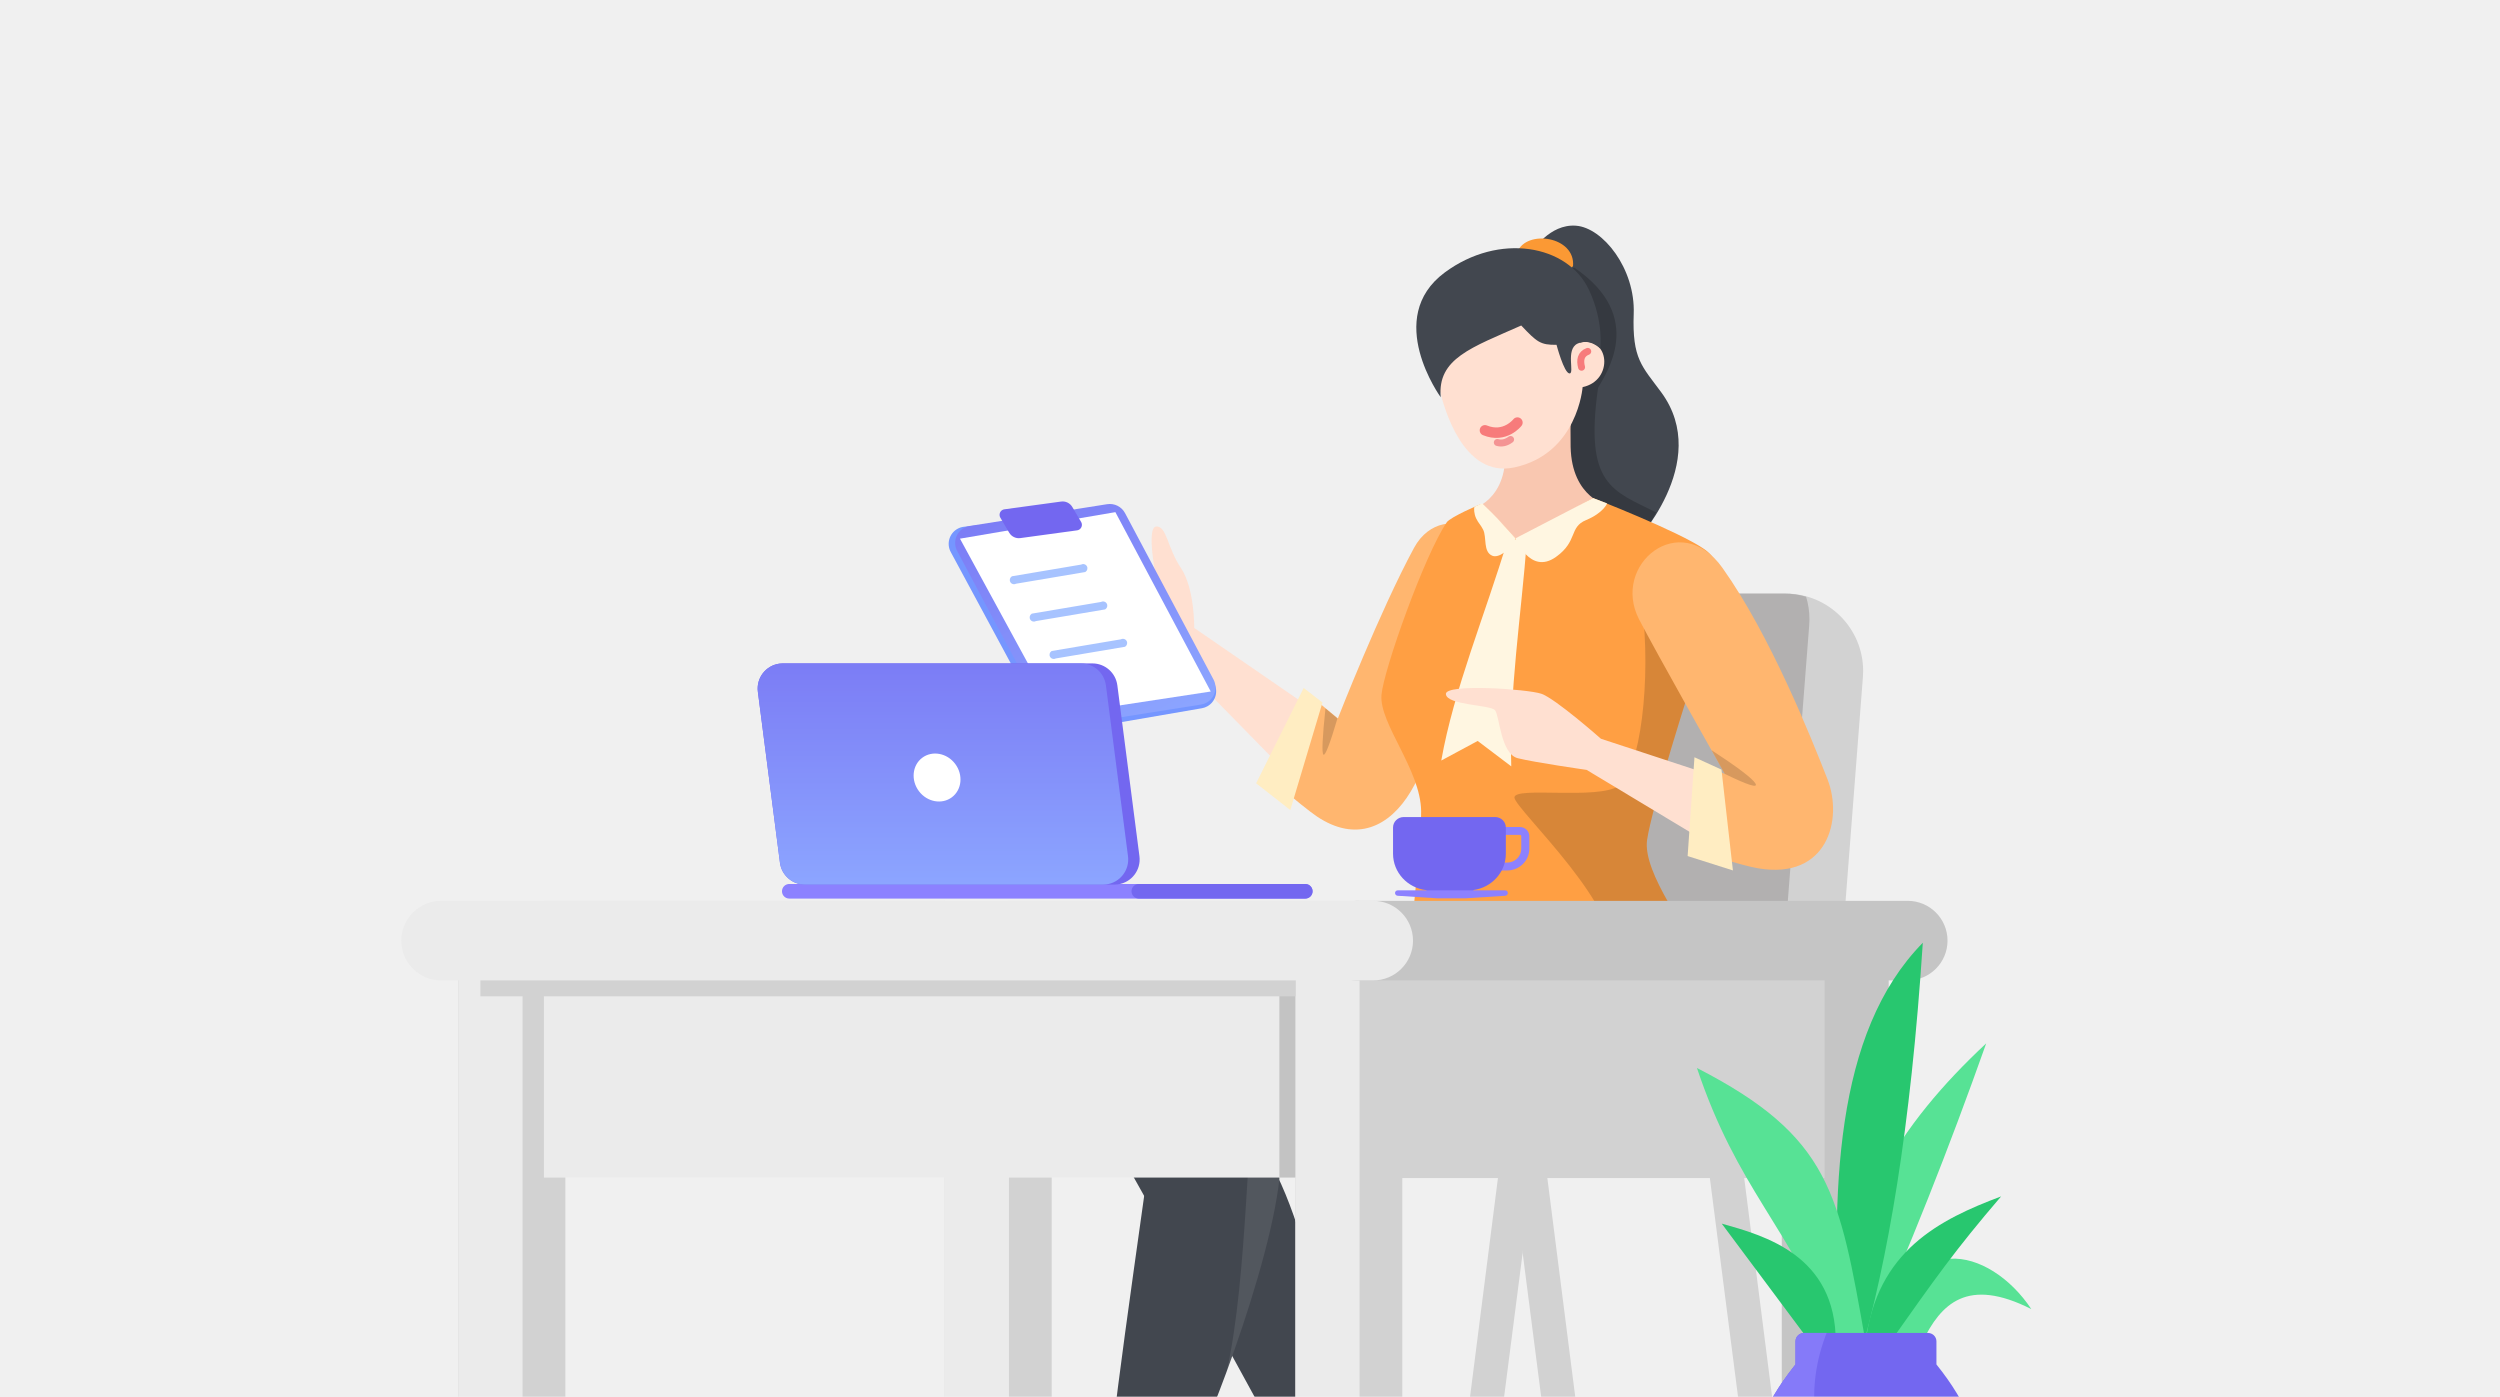
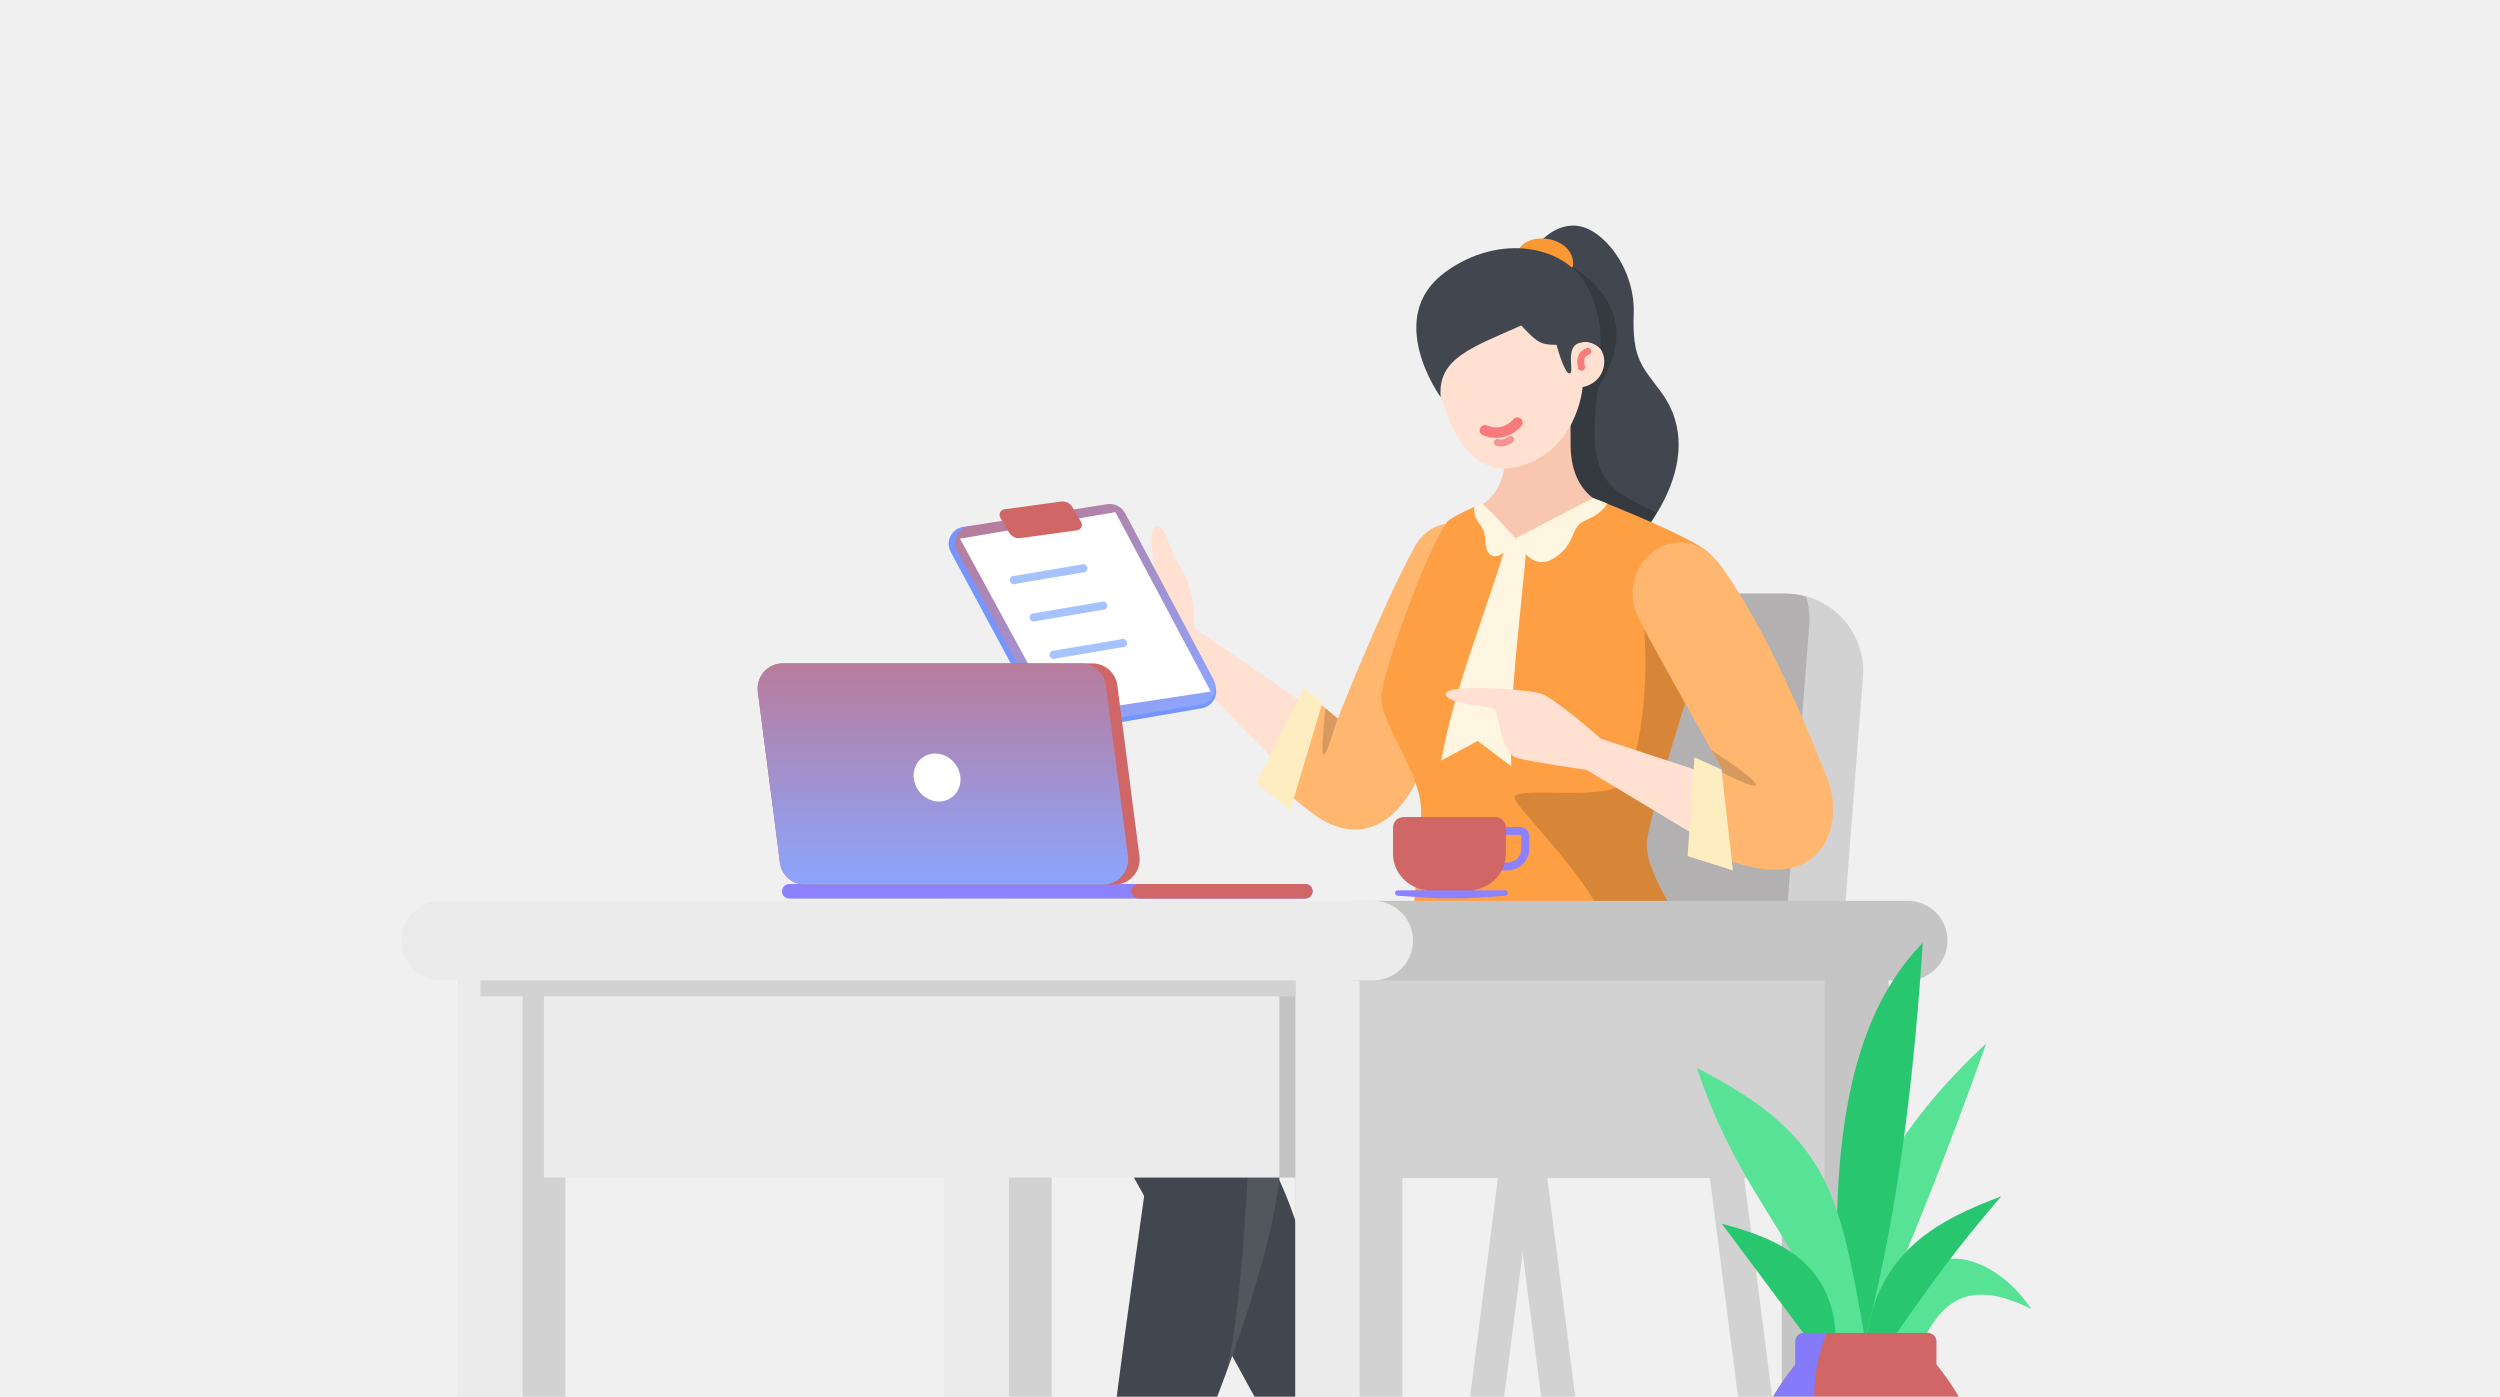
<svg xmlns="http://www.w3.org/2000/svg" xmlns:xlink="http://www.w3.org/1999/xlink" width="358px" height="200px" viewBox="0 0 358 200" version="1.1">
  <defs>
    <path d="M6,0 L352,0 C355.314,-6.08718376e-16 358,2.686 358,6 L358,200 L358,200 L0,200 L0,6 C-4.05812251e-16,2.686 2.686,6.08718376e-16 6,0 Z" id="path-1" />
    <linearGradient x1="68.669%" y1="-53.107%" x2="68.669%" y2="100%" id="linearGradient-3">
-       <stop stop-color="#7367F0" offset="0%" />
+       <stop stop-color="#D06666" offset="0%" />
      <stop stop-color="#8CA5FF" offset="100%" />
    </linearGradient>
    <linearGradient x1="68.669%" y1="-53.107%" x2="68.669%" y2="100%" id="linearGradient-4">
-       <stop stop-color="#7367F0" offset="0%" />
+       <stop stop-color="#D06666" offset="0%" />
      <stop stop-color="#8CA5FF" offset="100%" />
    </linearGradient>
    <path d="M7.952,0.064 L25.69,0.064 C26.366,0.064 26.914,0.603 26.914,1.268 L26.914,4.578 C31.399,10.144 33.642,15.71 33.642,21.277 C33.642,26.672 31.727,32.066 27.896,37.461 C27.668,37.784 27.293,37.976 26.894,37.976 L6.749,37.976 C6.349,37.976 5.975,37.784 5.746,37.461 C1.915,32.066 0,26.672 0,21.277 C0,15.815 2.159,10.354 6.477,4.893 L6.728,4.578 L6.728,1.268 C6.728,0.603 7.276,0.064 7.952,0.064 Z" id="path-5" />
  </defs>
  <g id="📝-Pages-New" stroke="none" stroke-width="1" fill="none" fill-rule="evenodd">
    <g id="Knowledge-Base" transform="translate(-670, -791)">
      <g id="Illustration" transform="translate(670, 791)">
        <mask id="mask-2" fill="white">
          <use xlink:href="#path-1" />
        </mask>
        <g id="Mask" />
        <g mask="url(#mask-2)">
          <g transform="translate(57, 30)">
            <g id="Chair4" transform="translate(121, 55)">
              <polygon id="Path" fill="#D2D2D2" points="38.077 71.363 28.831 143.879 33.679 143.815 42.925 72.042" />
              <polygon id="Path" fill="#D2D2D2" transform="translate(44.20678, 107.6211) scale(-1, 1) translate(-44.20678, -107.6211) " points="46.406 71.363 37.159 143.879 42.007 143.815 51.254 72.042" />
              <polygon id="Path" fill="#D2D2D2" transform="translate(72.39661, 107.6211) scale(-1, 1) translate(-72.39661, -107.6211) " points="74.596 71.363 65.349 143.879 70.197 143.815 79.444 72.042" />
              <path d="M0,75.186 C-5.12399906e-16,71.002 3.392,67.61 7.576,67.61 L36.218,67.61 C41.936,67.61 46.717,63.261 47.256,57.568 L51.76,10.042 C52.299,4.349 57.08,2.82683167e-15 62.798,0 L77.715,0 C83.839,6.51445281e-16 88.803,4.964 88.803,11.088 C88.803,11.374 88.792,11.659 88.77,11.944 L84.08,72.53 C83.633,78.304 78.817,82.762 73.025,82.762 L7.576,82.762 C3.392,82.762 5.12399906e-16,79.37 0,75.186 Z" id="Path" fill="#D2D2D2" />
              <path d="M77.51,-2.27373675e-13 C78.594,-2.27572851e-13 79.642,0.156 80.632,0.446 C80.945,1.469 81.113,2.555 81.113,3.68 C81.113,3.966 81.102,4.253 81.079,4.538 L76.394,64.893 C75.946,70.666 71.13,75.123 65.339,75.123 L0.071,75.123 L0.001,75.122 C0,75.073 9.36073955e-17,75.024 0,74.974 C6.90201459e-15,70.801 3.383,67.418 7.556,67.418 L36.107,67.418 C41.825,67.418 46.605,63.071 47.146,57.379 L51.645,10.039 C52.185,4.347 56.965,-2.24547053e-13 62.683,-2.27373675e-13 L77.51,-2.27373675e-13 Z" id="Combined-Shape" fill="#B2B0B0" />
            </g>
            <g id="Wom3.4" transform="translate(143, 100) scale(-1, 1) translate(-143, -100) translate(80, 0)">
              <g id="LLeg" transform="translate(28.09581, 104.5721)" fill="#42474F">
                <path d="M15.558,0.024 C22.487,0.333 61.05,8.844 68.057,10.29 C75.063,11.737 80.986,19.561 75.644,28.622 C69.643,38.793 54.16,67.679 50.401,74.191 C48.54,77.414 39.154,75.607 41.359,70.197 C45.469,60.113 47.378,34.78 57.857,25.544 C57.857,25.544 22.616,31.664 7.393,24.653 C-3.67,19.557 -1.167,-0.722 15.558,0.024 Z" id="Path" />
              </g>
              <g id="LArm" transform="translate(48.23367, 44.95087)">
                <path d="M43.754,14.969 C43.754,14.969 43.676,9.343 45.648,6.403 C47.62,3.463 47.698,0.34 49.191,0.442 C50.683,0.544 49.205,7.803 49.205,7.803 C49.205,7.803 51.099,7.081 52.459,6.168 C53.82,5.255 57.945,0.753 58.909,1.551 C60.543,2.91 57.911,10.578 56.477,12.111 C55.038,13.644 47.179,18.687 47.179,18.687 L27.93,38.329 L24.316,28.35 L43.754,14.969 Z" id="Path" fill="#FFE0D1" />
                <path d="M1.174,13.114 C4.398,20.574 10.299,34.278 12.732,38.367 C15.781,43.487 20.589,45.743 26.218,41.944 C27.214,41.272 29.23,39.651 32.266,37.082 L26.756,24.982 C24.374,26.944 23.183,27.925 23.183,27.925 C23.183,27.925 17.134,12.452 12.268,3.488 C8.054,-4.267 -3.732,1.772 1.174,13.114 Z" id="Path" fill="#FFB66F" />
                <path d="M23.245,27.933 C24.328,31.599 24.996,33.326 25.249,33.114 C25.503,32.902 25.406,30.696 24.959,26.496 L23.245,27.933 Z" id="Path" fill-opacity="0.16" fill="#000000" />
                <polygon id="Path-65" fill="#FFEDC2" points="25.387 25.652 29.994 41.05 34.888 37.217 28.077 23.567" />
              </g>
              <g id="Head" transform="translate(19.60132, 0)">
                <g id="Group-21" transform="translate(17.13841, 26.00611) rotate(12) translate(-17.13841, -26.00611) translate(4.638413, 2.506106)">
                  <path d="M15.016,2.524 C15.016,2.524 11.819,-0.875 8.127,0.216 C4.434,1.306 1.095,7.99 2.68,14.273 C4.258,20.557 3.073,21.85 1.159,26.085 C-3.983,37.477 9.656,46.638 9.656,46.638 L24.522,43.484 L19.211,15.738 L15.016,2.524 Z" id="Path" fill="#42474F" />
                  <path d="M9.606,6.059 C0.946,15.119 8.457,21.904 9.872,23.571 C14.734,36.855 10.866,38.412 5.454,42.76 L8.364,46.078 L16.706,42.599 L16.438,5.331 L9.606,6.059 Z" id="Path-50" fill-opacity="0.199" fill="#000000" />
                </g>
                <path d="M13.051,42.433 C13.051,42.433 18.329,41.374 18.485,33.986 C18.642,26.597 17.773,24.075 17.773,24.075 L27.726,23.895 C27.726,23.895 27.835,32.13 27.836,35.109 C27.841,42.351 33.426,43.191 33.426,43.191 C33.426,43.191 32.265,48.92 23.246,49.426 C16.204,49.822 13.051,42.433 13.051,42.433 Z" id="Path" fill="#F9C7B0" />
                <g id="Group-20" transform="translate(27.08848, 21.33915) rotate(12) translate(-27.08848, -21.33915) translate(13.58848, 5.339154)">
                  <path d="M1.995,4.913 C0.754,0.819 7.424,-1.657 9.383,1.292 C9.383,1.292 10.344,4.087 8.341,5.683 C5.631,7.835 1.995,4.913 1.995,4.913 Z" id="Path" fill="#FB9934" />
                  <path d="M3.36,15.846 C-1.08,15.674 -0.356,22.161 4.257,22.152 C4.257,22.152 6.936,31.367 16.237,31.367 C23.791,31.367 24.282,20.627 24.351,18.484 C24.425,16.2 24.434,8.695 24.434,8.695 L3.187,8.685 L3.36,15.846 Z" id="Path" fill="#FFE0D1" />
                  <path d="M5.69,19.846 C6.446,19.639 6.651,15.451 6.651,15.451 C8.913,15.003 9.311,14.493 11.02,11.694 C18.613,13.309 23.767,13.802 24.434,19.35 C24.434,19.35 30.136,6.54 20.146,1.987 C11.358,-2.013 2.087,1.745 0.469,8.729 C-0.677,13.659 0.637,17.28 0.637,17.28 C0.637,17.28 1.788,15.451 3.677,15.908 C5.567,16.365 4.934,20.052 5.69,19.846 Z" id="Path" fill="#42474F" />
                  <path d="M14.608,24.436 C14.608,24.436 16.137,26.901 19.119,26.027" id="Path" stroke="#F77B7B" stroke-width="1.5" stroke-linecap="round" transform="translate(16.86349, 25.32509) rotate(-18) translate(-16.86349, -25.32509) " />
                  <path d="M15.903,27.378 C16.603,27.671 17.267,27.671 17.848,27.334" id="Path" stroke="#F49494" stroke-linecap="round" transform="translate(16.87519, 27.46345) rotate(2) translate(-16.87519, -27.46345) " />
                  <path d="M3.565,19.444 C3.844,18.44 3.72,17.563 2.721,17.162" id="Path-8" stroke="#F77B7B" stroke-linecap="round" transform="translate(3.207757, 18.30307) rotate(-13) translate(-3.207757, -18.30307) " />
                </g>
              </g>
              <g id="Group-19" transform="translate(16.70562, 41.32406)">
                <path d="M34.241,0.88 C34.362,0.874 38.619,2.737 39.109,3.456 C42.302,8.137 48.165,24.612 48.466,28.186 C48.807,32.308 42.859,38.875 42.786,44.843 C42.721,50.812 45.33,68.784 44.318,70.463 C43.314,72.141 36.716,80.116 35.339,80.148 C33.955,80.181 32.921,75.994 30.824,76.085 C28.735,76.176 24.379,81.727 22.501,81.688 C20.631,81.647 1.248,69.377 2.729,65.882 C4.219,62.386 11.134,53.698 10.429,48.935 C9.733,44.173 4.171,26.592 2.163,20.609 C0.163,14.625 -1.448,9.859 2.284,7.284 C6.017,4.71 18.161,0 18.161,0 L29.035,6.078 C29.035,6.078 33.61,0.91 34.241,0.88 Z" id="Path" fill="#FF9F43" />
                <path d="M30.375,5.909 C33.636,16.745 38.112,27.423 39.904,37.585 L34.69,34.778 L29.881,38.419 C30.221,27.854 28.446,16.762 27.63,5.909 L30.375,5.909 Z" id="Path" fill="#FFF6E1" />
                <path d="M11.326,14.23 L11.202,15.106 C9.741,25.988 11.47,39.194 14.467,41.208 C17.525,43.265 29.43,41.247 29.43,42.875 C29.43,44.504 12.978,59.43 15.679,66.566 C17.164,70.489 16.667,73.978 14.187,77.033 L13.468,76.549 C7.848,72.741 1.883,67.879 2.729,65.882 C4.219,62.386 11.134,53.698 10.429,48.935 C9.761,44.363 4.608,27.978 2.42,21.381 L1.723,19.289 C0.913,16.837 0.239,14.615 0.076,12.698 L0.579,12.373 C8.614,7.226 12.197,7.845 11.326,14.23 L11.326,14.23 Z" id="Path" fill-opacity="0.16" fill="#000000" />
                <path d="M16.154,0.767 L18.161,0 L29.274,5.763 C29.274,5.763 27.184,11.076 23.484,8.43 C20.312,6.168 21.65,4.177 19.164,3.15 C16.687,2.123 16.154,0.767 16.154,0.767 Z" id="Path" fill="#FFF6E1" />
                <path d="M29.274,5.763 C30.079,7.551 31.717,8.596 32.563,8.271 C33.961,7.734 33.361,5.597 33.912,4.518 C34.306,3.752 34.561,3.636 34.906,2.917 C35.227,2.257 35.24,1.466 35.158,1.247 L34.065,0.751 C33.063,1.694 32.329,2.417 31.863,2.917 C31.283,3.541 30.419,4.49 29.274,5.763 Z" id="Path" fill="#FFF6E1" />
              </g>
              <g id="RArm" transform="translate(0, 47.66368)">
                <path d="M33.745,28.126 C33.745,28.126 40.288,22.348 42.29,21.678 C44.293,21.007 56.022,20.202 55.949,21.717 C55.864,23.34 49.564,23.247 48.912,24.045 C48.259,24.844 48.11,30.302 45.643,30.915 C43.18,31.528 35.798,32.584 35.798,32.584 L18.138,43.213 L17.383,33.501 L33.745,28.126 Z" id="Path" fill="#FFE0D1" />
                <path d="M16.341,3.661 C9.448,13.369 3.563,28.156 1.304,33.921 C-0.955,39.686 1.324,48.381 11.257,46.674 C12.375,46.482 14.188,46.001 16.696,45.23 L19.07,31.878 C17.029,32.733 16.008,33.161 16.008,33.161 C16.008,33.161 25.88,15.699 28.291,11.017 C32.318,3.2 22.412,-4.892 16.341,3.661 Z" id="Path" fill="#FFB66F" />
                <path d="M16.008,33.161 C12.665,34.79 11.204,35.247 11.624,34.53 C12.045,33.813 14.137,32.225 17.9,29.765 L16.008,33.161 Z" id="Path" fill-opacity="0.16" fill="#000000" />
                <polygon id="Path-64" fill="#FFEDC2" points="16.486 32.544 14.847 46.982 21.331 44.925 20.353 30.776" />
              </g>
              <g id="RLeg" transform="translate(15.94627, 101.5411)">
                <path d="M6.757,0.134 C-1.984,13.276 -1.129,22.783 9.321,28.653 C22.707,36.172 63.994,27.364 63.994,27.364 C63.994,27.364 63.262,33.248 63.994,38.496 C65.907,52.202 75.004,75.037 76.928,77.906 C79.59,81.874 87.697,78.881 87.85,75.577 C88.003,72.274 81.738,30.078 80.785,22.032 C79.838,13.985 76.846,12.816 68.106,10.617 C66.099,10.111 42.356,4.223 40.181,4.395 C27.723,5.378 16.581,3.957 6.757,0.134 Z" id="Path" fill="#42474F" />
                <path d="M16.28,26.462 C29.834,27.977 65.717,24.853 67.158,26.273 C68.534,27.628 68.304,51.208 71.391,64.855 C68.35,56.586 65.059,46.126 63.994,38.496 C63.262,33.248 63.994,27.364 63.994,27.364 L62.592,27.644 C55.277,29.062 21.363,35.15 9.321,28.653 C2.258,24.842 -0.475,18.942 1.123,10.952 C3.049,20.377 8.102,25.547 16.28,26.462 Z" id="Path" fill-opacity="0.192" fill="#FFFFFF" opacity="0.44" />
                <ellipse id="Oval" fill-opacity="0.192" fill="#FFFFFF" transform="translate(86.56548, 23.11196) rotate(13) translate(-86.56548, -23.11196) " cx="86.565" cy="23.112" rx="2.278" ry="4.168" />
                <ellipse id="Oval" fill-opacity="0.192" fill="#FFFFFF" transform="translate(75.93463, 20.45977) rotate(-16) translate(-75.93463, -20.45977) " cx="75.935" cy="20.46" rx="3.037" ry="4.547" />
              </g>
            </g>
            <g id="Example-Task1" transform="translate(97.77145, 58.16383) rotate(-28) translate(-97.77145, -58.16383) translate(85.27145, 37.16383)">
              <g id="Group-3" transform="translate(-0, -0)">
                <path d="M3.716,1.906 L22.562,9.467 C23.474,9.833 24.082,10.706 24.108,11.688 L24.819,38.439 C24.855,39.799 23.781,40.931 22.421,40.967 C22.137,40.975 21.855,40.933 21.585,40.845 L2.19,34.461 C1.184,34.13 0.502,33.193 0.496,32.135 L0.334,4.207 C0.326,2.846 1.423,1.737 2.784,1.729 C3.103,1.727 3.42,1.787 3.716,1.906 Z" id="Rectangle" fill="#7596FF" fill-rule="nonzero" />
                <path d="M4.482,2.186 L23.325,8.676 C24.32,9.019 24.987,9.954 24.987,11.006 L24.987,37.988 C24.987,39.348 23.884,40.452 22.523,40.452 C22.25,40.452 21.979,40.406 21.72,40.317 L2.877,33.827 C1.883,33.484 1.216,32.549 1.216,31.497 L1.216,4.515 C1.216,3.155 2.319,2.051 3.68,2.051 C3.953,2.051 4.224,2.097 4.482,2.186 Z" id="Rectangle" fill="url(#linearGradient-3)" />
                <polygon id="Rectangle" fill="#FFFFFF" fill-rule="nonzero" points="2.399 3.14 23.831 10.235 23.831 39.326 2.691 31.91" />
-                 <path d="M9.99,2.414 L17.686,5.25 C18.291,5.473 18.703,6.037 18.731,6.682 L18.84,9.177 C18.859,9.618 18.517,9.992 18.075,10.011 C17.969,10.016 17.863,9.999 17.764,9.962 L10.068,7.126 C9.463,6.903 9.051,6.339 9.023,5.695 L8.914,3.199 C8.895,2.758 9.238,2.384 9.679,2.365 C9.785,2.361 9.891,2.377 9.99,2.414 Z" id="Rectangle" fill="#7367F0" fill-rule="nonzero" />
+                 <path d="M9.99,2.414 L17.686,5.25 C18.291,5.473 18.703,6.037 18.731,6.682 L18.84,9.177 C18.859,9.618 18.517,9.992 18.075,10.011 C17.969,10.016 17.863,9.999 17.764,9.962 L10.068,7.126 C9.463,6.903 9.051,6.339 9.023,5.695 L8.914,3.199 C8.895,2.758 9.238,2.384 9.679,2.365 C9.785,2.361 9.891,2.377 9.99,2.414 Z" id="Rectangle" fill="#D06666" fill-rule="nonzero" />
                <path d="M15.985,14.567 C16.321,14.567 16.593,14.839 16.593,15.173 C16.593,15.484 16.358,15.74 16.056,15.775 L15.985,15.779 L6.456,12.605 C6.12,12.605 5.848,12.334 5.848,11.999 C5.848,11.688 6.083,11.432 6.385,11.397 L6.456,11.393 L15.985,14.567 Z" id="Path" fill="#A7C3FF" />
                <path d="M15.985,20.628 C16.321,20.628 16.593,20.899 16.593,21.234 C16.593,21.545 16.358,21.801 16.056,21.836 L15.985,21.84 L6.456,18.666 C6.12,18.666 5.848,18.394 5.848,18.06 C5.848,17.749 6.083,17.493 6.385,17.458 L6.456,17.454 L15.985,20.628 Z" id="Path" fill="#A7C3FF" />
                <path d="M15.985,26.689 C16.321,26.689 16.593,26.96 16.593,27.295 C16.593,27.605 16.358,27.862 16.056,27.897 L15.985,27.901 L6.456,24.726 C6.12,24.726 5.848,24.455 5.848,24.12 C5.848,23.809 6.083,23.553 6.385,23.518 L6.456,23.514 L15.985,26.689 Z" id="Path" fill="#A7C3FF" />
              </g>
            </g>
            <g id="Group-26" transform="translate(0, 99)">
              <g id="Group-25" transform="translate(8.649351, 0)">
                <polygon id="Rectangle" fill="#D2D2D2" points="69.648 3.799 84.956 3.799 84.956 100.493 69.648 100.493" />
                <polygon id="Rectangle" fill="#EBEBEB" points="69.648 -1.78512303e-13 78.833 -1.78512303e-13 78.833 100.493 69.648 100.493" />
                <polygon id="Rectangle" fill="#D2D2D2" points="1.05161699e-15 3.799 75.777 3.799 75.777 32.801 15.308 32.801 15.308 100.493 1.05161699e-15 100.493" />
                <polygon id="Rectangle" fill="#EBEBEB" points="1.01974981e-15 3.799 9.185 3.799 9.185 100.493 1.01974981e-15 100.493" />
              </g>
              <g id="Group-25">
                <polygon id="Rectangle" fill="#C5C5C5" points="198.15 3.799 213.459 3.799 213.459 100.493 198.15 100.493" />
                <polygon id="Rectangle" fill="#D2D2D2" points="128.503 3.799 204.28 3.799 204.28 39.699 143.811 39.699 143.811 100.493 128.503 100.493" />
                <polygon id="Rectangle" fill="#EBEBEB" points="20.89 -2.81575148e-13 137.599 -4.04882098e-13 137.599 39.628 20.89 39.628" />
                <polygon id="Rectangle" fill="#C3C3C3" points="126.207 3.799 135.392 3.799 135.392 39.628 126.207 39.628" />
                <polygon id="Rectangle" fill="#EBEBEB" points="128.503 3.799 137.688 3.799 137.688 100.493 128.503 100.493" />
                <path d="M137.299,0 L216.186,0 C219.333,2.97461293e-15 221.885,2.551 221.885,5.698 C221.885,8.845 219.333,11.396 216.186,11.396 L137.299,11.396 C134.152,11.396 131.601,8.845 131.601,5.698 C131.601,2.551 134.152,5.7810075e-16 137.299,0 Z" id="Rectangle" fill="#C5C5C5" />
                <polygon id="Rectangle" fill="#D2D2D2" points="11.794 2.279 128.503 2.279 128.503 13.676 11.794 13.676" />
                <path d="M6.164,-1.78139615e-14 L139.644,-1.78139615e-14 C142.791,6.58155786e-15 145.342,2.551 145.342,5.698 C145.342,8.845 142.791,11.396 139.644,11.396 L6.164,11.396 C3.017,11.396 0.466,8.845 0.466,5.698 C0.466,2.551 3.017,-1.90122176e-14 6.164,-1.78139615e-14 Z" id="Rectangle" fill="#EBEBEB" />
              </g>
            </g>
            <g id="Cup" transform="translate(152, 93) scale(-1, 1) translate(-152, -93) translate(142, 87)">
              <path d="M5.196,1.431 L1.346,1.431 C0.603,1.431 0,2.018 0,2.743 L0,4.541 C0,6.259 1.428,7.651 3.19,7.651 L5.196,7.651 C5.514,7.651 5.773,7.4 5.773,7.089 C5.773,6.778 5.514,6.526 5.196,6.526 L3.19,6.526 C2.065,6.526 1.154,5.638 1.154,4.541 L1.154,2.743 C1.154,2.64 1.24,2.556 1.346,2.556 L5.196,2.556 C5.514,2.556 5.773,2.304 5.773,1.993 C5.773,1.683 5.514,1.431 5.196,1.431 Z" id="Path" fill="#8C81FF" />
-               <path d="M17.979,0 C18.828,0 19.517,0.672 19.517,1.5 L19.517,5.25 C19.517,7.95 17.427,10.174 14.738,10.467 L14.737,11.25 L8.003,11.25 L8.003,10.45 C5.382,10.096 3.363,7.903 3.363,5.25 L3.363,1.5 C3.363,0.672 4.052,0 4.902,0 L17.979,0 Z" id="Path" fill="#7367F0" />
+               <path d="M17.979,0 C18.828,0 19.517,0.672 19.517,1.5 L19.517,5.25 C19.517,7.95 17.427,10.174 14.738,10.467 L14.737,11.25 L8.003,11.25 L8.003,10.45 C5.382,10.096 3.363,7.903 3.363,5.25 L3.363,1.5 C3.363,0.672 4.052,0 4.902,0 L17.979,0 Z" id="Path" fill="#D06666" />
              <path d="M3.452,10.5 L18.856,10.5 C19.063,10.5 19.231,10.668 19.231,10.875 C19.231,11.086 19.067,11.261 18.857,11.274 L13.196,11.641 L13.196,11.641 L9.157,11.641 L3.451,11.274 C3.241,11.261 3.077,11.086 3.077,10.875 C3.077,10.668 3.245,10.5 3.452,10.5 Z" id="Rectangle" fill="#8C81FF" />
            </g>
            <g id="FacingBack-Laptop3" transform="translate(51, 65)">
              <path d="M5.027,31.585 L78.915,31.585 C79.493,31.585 79.961,32.053 79.961,32.631 C79.961,33.209 79.493,33.677 78.915,33.677 L5.027,33.677 C4.45,33.677 3.981,33.209 3.981,32.631 C3.981,32.053 4.45,31.585 5.027,31.585 Z" id="Rectangle" fill="#8C81FF" />
-               <path d="M55.078,31.585 L78.915,31.585 C79.493,31.585 79.961,32.053 79.961,32.631 C79.961,33.209 79.493,33.677 78.915,33.677 L55.078,33.677 C54.5,33.677 54.032,33.209 54.032,32.631 C54.032,32.053 54.5,31.585 55.078,31.585 Z" id="Rectangle" fill="#7367F0" />
-               <path d="M4.095,0 L48.433,0 C50.243,-7.76541381e-16 51.772,1.344 52.004,3.138 L55.168,27.614 C55.423,29.586 54.031,31.391 52.059,31.646 C51.906,31.665 51.752,31.675 51.597,31.675 L7.26,31.675 C5.45,31.675 3.921,30.332 3.689,28.537 L0.525,4.062 C0.27,2.09 1.662,0.285 3.634,0.03 C3.787,0.01 3.941,2.8351131e-17 4.095,0 Z" id="Rectangle" fill="#7367F0" />
+               <path d="M55.078,31.585 L78.915,31.585 C79.493,31.585 79.961,32.053 79.961,32.631 C79.961,33.209 79.493,33.677 78.915,33.677 L55.078,33.677 C54.5,33.677 54.032,33.209 54.032,32.631 C54.032,32.053 54.5,31.585 55.078,31.585 Z" id="Rectangle" fill="#D06666" />
+               <path d="M4.095,0 L48.433,0 C50.243,-7.76541381e-16 51.772,1.344 52.004,3.138 L55.168,27.614 C55.423,29.586 54.031,31.391 52.059,31.646 C51.906,31.665 51.752,31.675 51.597,31.675 L7.26,31.675 C5.45,31.675 3.921,30.332 3.689,28.537 L0.525,4.062 C0.27,2.09 1.662,0.285 3.634,0.03 C3.787,0.01 3.941,2.8351131e-17 4.095,0 Z" id="Rectangle" fill="#D06666" />
              <path d="M4.095,0 L46.795,0 C48.605,9.99815459e-16 50.133,1.344 50.366,3.138 L53.53,27.614 C53.785,29.586 52.393,31.391 50.421,31.646 C50.268,31.665 50.114,31.675 49.959,31.675 L7.26,31.675 C5.45,31.675 3.921,30.332 3.689,28.537 L0.525,4.062 C0.27,2.09 1.662,0.285 3.634,0.03 C3.787,0.01 3.941,1.36061876e-15 4.095,0 Z" id="Rectangle" fill="url(#linearGradient-4)" />
              <ellipse id="Oval" fill="#FFFFFF" transform="translate(26.18607, 16.34168) rotate(-37) translate(-26.18607, -16.34168) " cx="26.186" cy="16.342" rx="3.249" ry="3.536" />
            </g>
            <g id="Group-79" transform="translate(186, 105)">
              <g id="Group-86">
                <path d="M23.979,58.234 C30.346,43.991 36.13,29.363 41.424,14.412 C29.228,25.78 19.744,39.63 21.095,58.234 L23.979,58.234 Z" id="Path-113" fill="#57E295" />
                <path d="M20.586,59.721 C19.079,35.435 19.718,12.88 32.347,0 C30.605,26.665 27.346,45.45 23.219,59.721 L20.586,59.721 Z" id="Rectangle" fill="#28C76F" />
                <path d="M20.007,57.192 C12.951,40.221 5.861,35.356 2.45563569e-14,17.935 C19.181,27.771 20.383,35.893 24.148,57.192 L20.007,57.192 Z" id="Path-112" fill="#57E295" />
                <path d="M16.209,57.192 L3.551,40.221 C9.665,41.944 19.883,44.735 19.883,57.192 L16.209,57.192 Z" id="Path-114" fill="#28C76F" />
                <path d="M28.048,57.192 L32.271,57.192 C34.954,51.651 38.735,47.837 47.884,52.461 C41.887,43.427 29.583,40.694 28.048,57.192 Z" id="Path-116" fill="#57E295" />
                <path d="M24.164,57.192 L27.675,57.192 C34.12,48.078 36.891,44.106 43.56,36.323 C34.774,39.62 25.756,44.106 24.164,57.192 Z" id="Path-117" fill="#28C76F" />
              </g>
              <g id="Group-85" transform="translate(7.384615, 55.8125)">
                <mask id="mask-6" fill="white">
                  <use xlink:href="#path-5" />
                </mask>
-                 <use id="Rectangle" fill="#7367F0" xlink:href="#path-5" />
+                 <use id="Rectangle" fill="#D06666" xlink:href="#path-5" />
                <path d="M-4.282,-0.978 L11.622,-0.978 C4.008,16.458 19.027,26.784 11.622,44.155 L-4.282,44.155 L-4.282,-0.978 Z" id="Rectangle" fill="#857AF9" mask="url(#mask-6)" />
              </g>
            </g>
          </g>
        </g>
      </g>
    </g>
  </g>
</svg>
